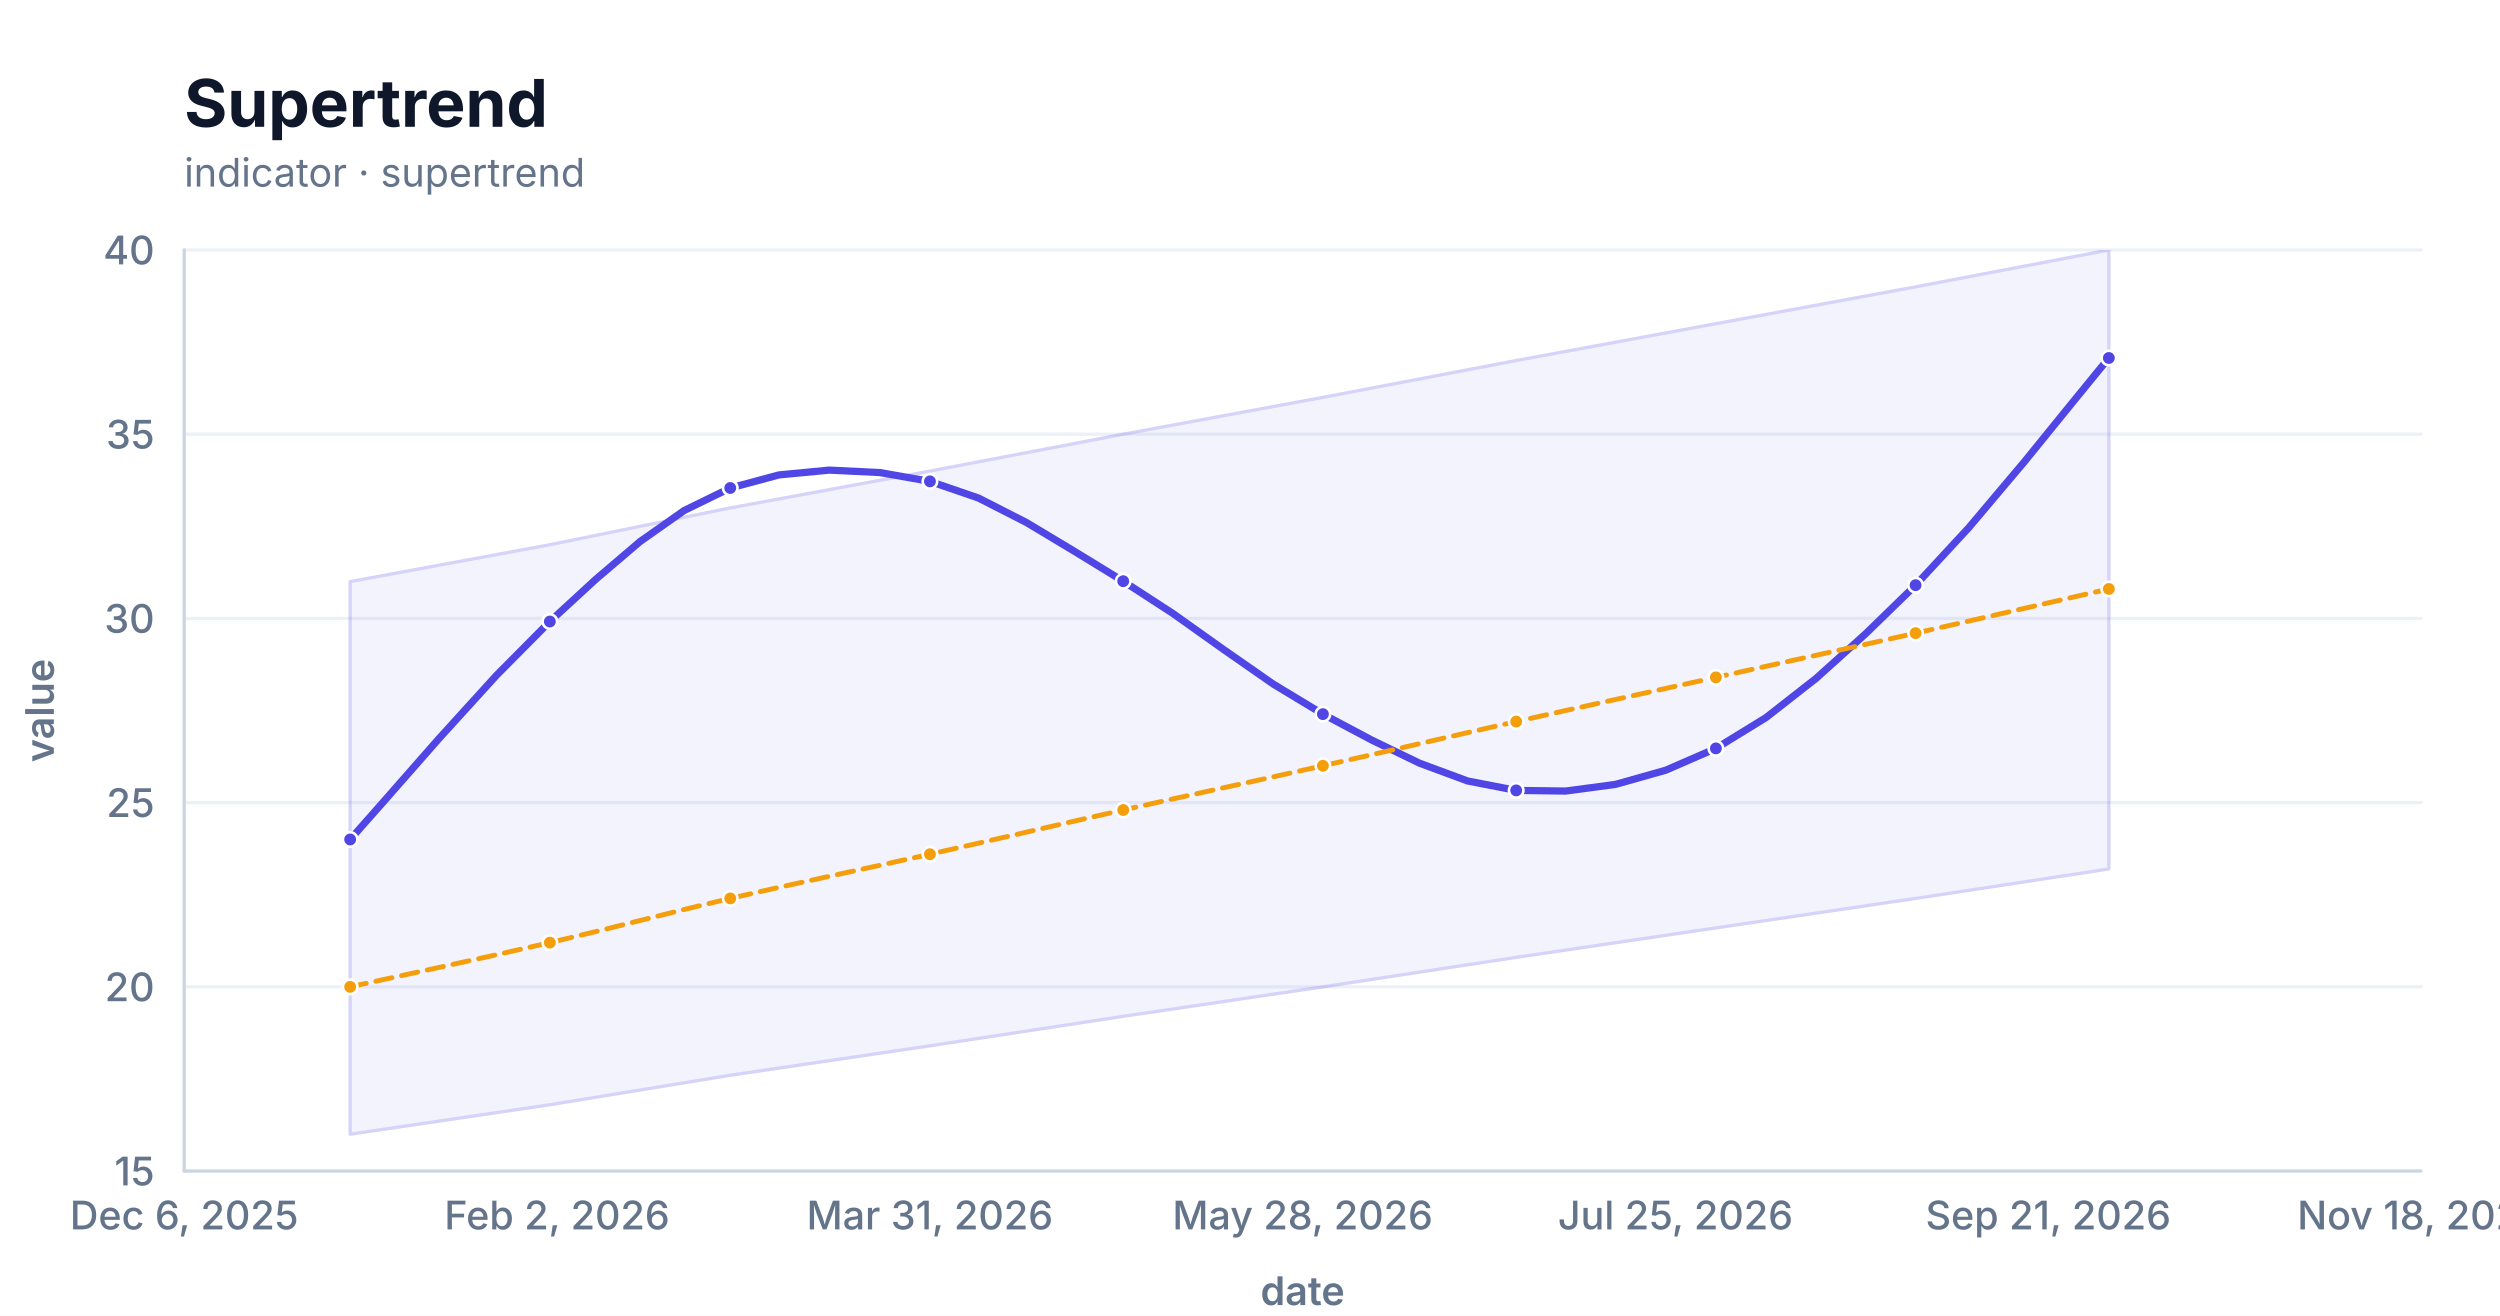
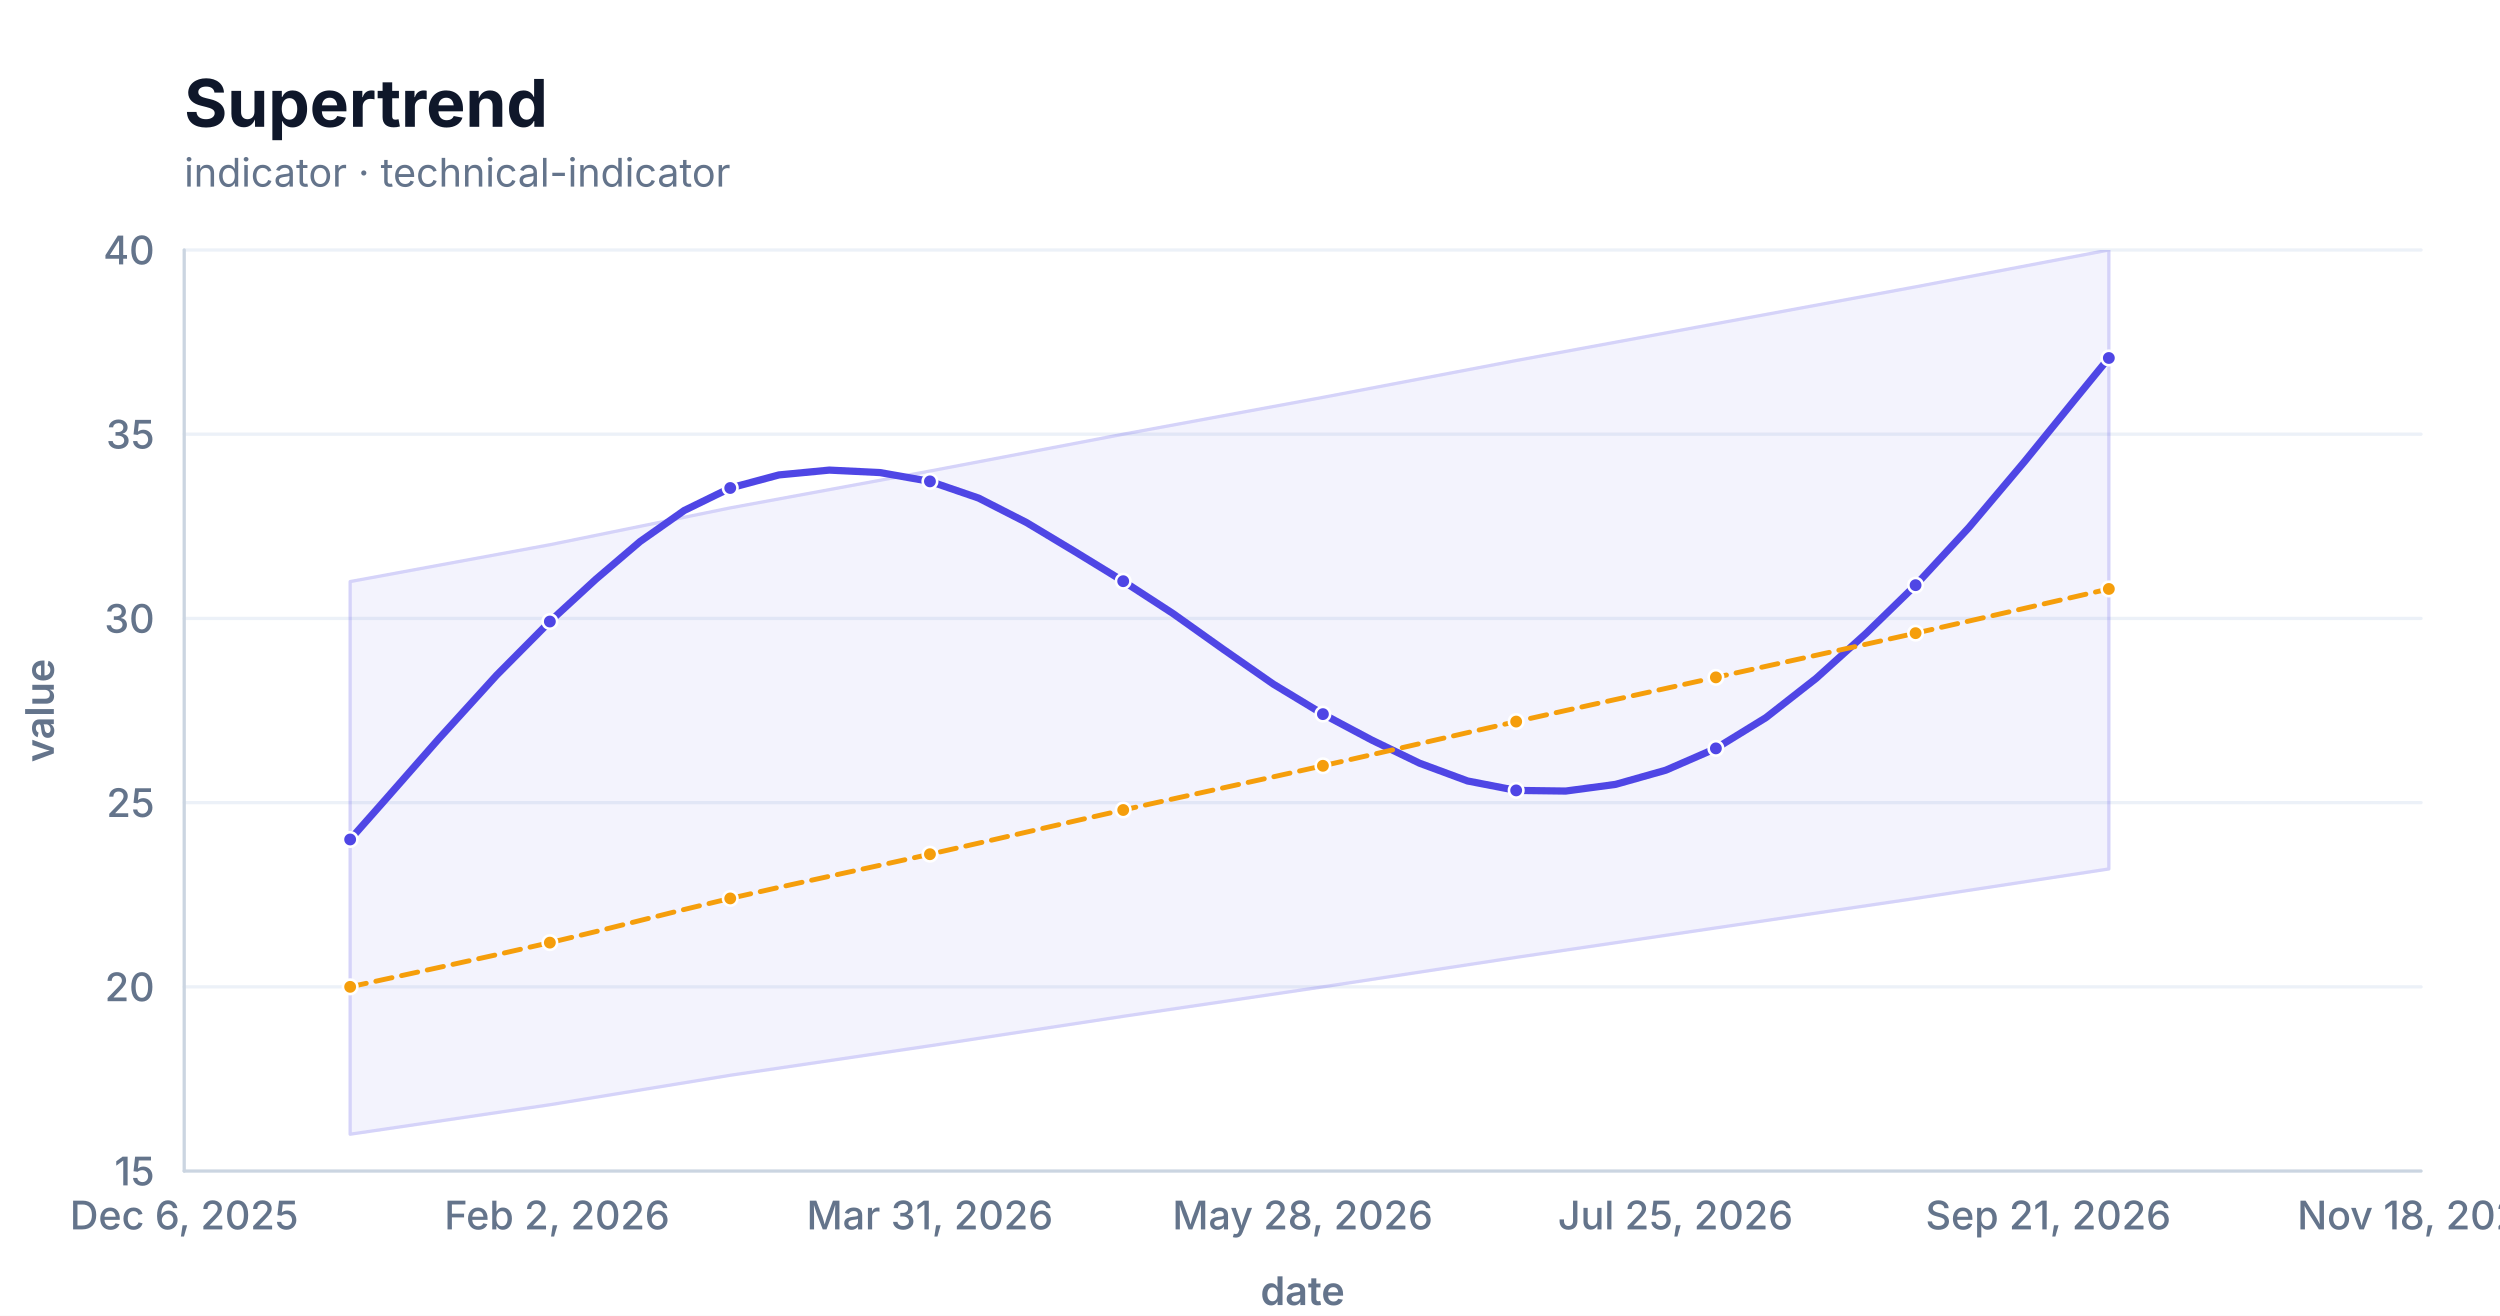
<svg xmlns="http://www.w3.org/2000/svg" width="760" height="400" viewBox="0 0 760 400" role="img" aria-labelledby="title description">
  <defs>
    <clipPath id="clip-1">
      <rect x="56" y="76" width="680" height="280" />
    </clipPath>
  </defs>
  <rect width="100%" height="100%" fill="#ffffff" />
  <g data-scene-node="scene:root">
    <line data-scene-node="axis-y:grid:1" opacity="0.82" x1="56" y1="300" x2="736" y2="300" fill="none" stroke="#e8eef6" stroke-width="1" stroke-linecap="round" />
    <line data-scene-node="axis-y:grid:2" opacity="0.82" x1="56" y1="244" x2="736" y2="244" fill="none" stroke="#e8eef6" stroke-width="1" stroke-linecap="round" />
    <line data-scene-node="axis-y:grid:3" opacity="0.82" x1="56" y1="188" x2="736" y2="188" fill="none" stroke="#e8eef6" stroke-width="1" stroke-linecap="round" />
    <line data-scene-node="axis-y:grid:4" opacity="0.82" x1="56" y1="132" x2="736" y2="132" fill="none" stroke="#e8eef6" stroke-width="1" stroke-linecap="round" />
    <line data-scene-node="axis-y:grid:5" opacity="0.82" x1="56" y1="76" x2="736" y2="76" fill="none" stroke="#e8eef6" stroke-width="1" stroke-linecap="round" />
    <g data-scene-node="layer-0:group" clip-path="url(#clip-1)">
      <path data-scene-node="layer-0:indicator-band" opacity="0.24" d="M 106.447 176.8 L 167.157 165.6 L 221.993 154.4 L 282.703 143.2 L 341.455 132 L 402.165 120.8 L 460.917 109.6 L 521.628 98.4 L 582.338 87.2 L 641.09 76 L 641.09 264.16 L 582.338 273.12 L 521.628 282.08 L 460.917 291.04 L 402.165 300 L 341.455 308.96 L 282.703 317.92 L 221.993 326.88 L 167.157 335.84 L 106.447 344.8 Z" fill="#4f46e547" stroke="#4f46e5" stroke-width="1" stroke-linejoin="round" />
      <path data-scene-node="layer-0:indicator-line:0" d="M 106.447 255.2 L 117.494 242.693 L 133.375 224.609 L 150.97 205.257 L 167.157 188.944 L 181.142 176.087 L 194.575 164.632 L 208.008 155.184 L 221.993 148.35 L 236.803 144.376 L 252.103 142.911 L 267.525 143.663 L 282.703 146.34 L 297.483 151.415 L 312.079 158.861 L 326.675 167.632 L 341.455 176.684 L 356.541 186.483 L 371.81 197.336 L 387.08 207.966 L 402.165 217.094 L 416.945 224.944 L 431.541 232.011 L 446.138 237.416 L 460.917 240.281 L 475.957 240.481 L 491.15 238.446 L 506.404 234.137 L 521.628 227.51 L 536.851 218.152 L 552.105 206.219 L 567.298 192.527 L 582.338 177.892 L 598.541 160.375 L 615.509 140.259 L 630.579 121.695 L 641.09 108.829" fill="none" stroke="#4f46e5" stroke-width="2.2" stroke-linecap="round" stroke-linejoin="round" />
      <circle data-scene-node="layer-0:indicator-point:0:0" cx="106.447" cy="255.2" r="2.2" fill="#4f46e5" stroke="#ffffff" stroke-width="0.8" />
      <circle data-scene-node="layer-0:indicator-point:0:1" cx="167.157" cy="188.944" r="2.2" fill="#4f46e5" stroke="#ffffff" stroke-width="0.8" />
      <circle data-scene-node="layer-0:indicator-point:0:2" cx="221.993" cy="148.35" r="2.2" fill="#4f46e5" stroke="#ffffff" stroke-width="0.8" />
      <circle data-scene-node="layer-0:indicator-point:0:3" cx="282.703" cy="146.34" r="2.2" fill="#4f46e5" stroke="#ffffff" stroke-width="0.8" />
      <circle data-scene-node="layer-0:indicator-point:0:4" cx="341.455" cy="176.684" r="2.2" fill="#4f46e5" stroke="#ffffff" stroke-width="0.8" />
      <circle data-scene-node="layer-0:indicator-point:0:5" cx="402.165" cy="217.094" r="2.2" fill="#4f46e5" stroke="#ffffff" stroke-width="0.8" />
      <circle data-scene-node="layer-0:indicator-point:0:6" cx="460.917" cy="240.281" r="2.2" fill="#4f46e5" stroke="#ffffff" stroke-width="0.8" />
      <circle data-scene-node="layer-0:indicator-point:0:7" cx="521.628" cy="227.51" r="2.2" fill="#4f46e5" stroke="#ffffff" stroke-width="0.8" />
      <circle data-scene-node="layer-0:indicator-point:0:8" cx="582.338" cy="177.892" r="2.2" fill="#4f46e5" stroke="#ffffff" stroke-width="0.8" />
      <circle data-scene-node="layer-0:indicator-point:0:9" cx="641.09" cy="108.829" r="2.2" fill="#4f46e5" stroke="#ffffff" stroke-width="0.8" />
      <path data-scene-node="layer-0:indicator-line:1" d="M 106.447 300 L 117.494 297.585 L 133.375 294.12 L 150.97 290.235 L 167.157 286.56 L 181.142 283.2 L 194.575 279.84 L 208.008 276.48 L 221.993 273.12 L 236.803 269.76 L 252.103 266.4 L 267.525 263.04 L 282.703 259.68 L 297.483 256.32 L 312.079 252.96 L 326.675 249.6 L 341.455 246.24 L 356.541 242.88 L 371.81 239.52 L 387.08 236.16 L 402.165 232.8 L 416.945 229.44 L 431.541 226.08 L 446.138 222.72 L 460.917 219.36 L 475.957 216 L 491.15 212.64 L 506.404 209.28 L 521.628 205.92 L 536.851 202.56 L 552.105 199.2 L 567.298 195.84 L 582.338 192.48 L 598.541 188.805 L 615.509 184.92 L 630.579 181.455 L 641.09 179.04" fill="none" stroke="#f59e0b" stroke-width="1.5" stroke-dasharray="5 3" stroke-linecap="round" stroke-linejoin="round" />
      <circle data-scene-node="layer-0:indicator-point:1:0" cx="106.447" cy="300" r="2.2" fill="#f59e0b" stroke="#ffffff" stroke-width="0.8" />
      <circle data-scene-node="layer-0:indicator-point:1:1" cx="167.157" cy="286.56" r="2.2" fill="#f59e0b" stroke="#ffffff" stroke-width="0.8" />
      <circle data-scene-node="layer-0:indicator-point:1:2" cx="221.993" cy="273.12" r="2.2" fill="#f59e0b" stroke="#ffffff" stroke-width="0.8" />
      <circle data-scene-node="layer-0:indicator-point:1:3" cx="282.703" cy="259.68" r="2.2" fill="#f59e0b" stroke="#ffffff" stroke-width="0.8" />
      <circle data-scene-node="layer-0:indicator-point:1:4" cx="341.455" cy="246.24" r="2.2" fill="#f59e0b" stroke="#ffffff" stroke-width="0.8" />
      <circle data-scene-node="layer-0:indicator-point:1:5" cx="402.165" cy="232.8" r="2.2" fill="#f59e0b" stroke="#ffffff" stroke-width="0.8" />
      <circle data-scene-node="layer-0:indicator-point:1:6" cx="460.917" cy="219.36" r="2.2" fill="#f59e0b" stroke="#ffffff" stroke-width="0.8" />
      <circle data-scene-node="layer-0:indicator-point:1:7" cx="521.628" cy="205.92" r="2.2" fill="#f59e0b" stroke="#ffffff" stroke-width="0.8" />
      <circle data-scene-node="layer-0:indicator-point:1:8" cx="582.338" cy="192.48" r="2.2" fill="#f59e0b" stroke="#ffffff" stroke-width="0.8" />
      <circle data-scene-node="layer-0:indicator-point:1:9" cx="641.09" cy="179.04" r="2.2" fill="#f59e0b" stroke="#ffffff" stroke-width="0.8" />
    </g>
    <line data-scene-node="axis-x:line" x1="56" y1="356" x2="736" y2="356" fill="none" stroke="#cbd5e1" stroke-width="1" stroke-linecap="round" />
    <line data-scene-node="axis-y:line" x1="56" y1="76" x2="56" y2="356" fill="none" stroke="#cbd5e1" stroke-width="1" stroke-linecap="round" />
    <text data-scene-node="axis-x:label:0" x="56" y="365" fill="#64748b" font-family="Inter, ui-sans-serif, system-ui, -apple-system, BlinkMacSystemFont, &quot;Segoe UI&quot;, sans-serif" font-size="12" font-weight="500" text-anchor="middle" dominant-baseline="text-before-edge">Dec 6, 2025</text>
    <text data-scene-node="axis-x:label:1" x="169.333" y="365" fill="#64748b" font-family="Inter, ui-sans-serif, system-ui, -apple-system, BlinkMacSystemFont, &quot;Segoe UI&quot;, sans-serif" font-size="12" font-weight="500" text-anchor="middle" dominant-baseline="text-before-edge">Feb 2, 2026</text>
    <text data-scene-node="axis-x:label:2" x="282.667" y="365" fill="#64748b" font-family="Inter, ui-sans-serif, system-ui, -apple-system, BlinkMacSystemFont, &quot;Segoe UI&quot;, sans-serif" font-size="12" font-weight="500" text-anchor="middle" dominant-baseline="text-before-edge">Mar 31, 2026</text>
    <text data-scene-node="axis-x:label:3" x="396" y="365" fill="#64748b" font-family="Inter, ui-sans-serif, system-ui, -apple-system, BlinkMacSystemFont, &quot;Segoe UI&quot;, sans-serif" font-size="12" font-weight="500" text-anchor="middle" dominant-baseline="text-before-edge">May 28, 2026</text>
    <text data-scene-node="axis-x:label:4" x="509.333" y="365" fill="#64748b" font-family="Inter, ui-sans-serif, system-ui, -apple-system, BlinkMacSystemFont, &quot;Segoe UI&quot;, sans-serif" font-size="12" font-weight="500" text-anchor="middle" dominant-baseline="text-before-edge">Jul 25, 2026</text>
    <text data-scene-node="axis-x:label:5" x="622.667" y="365" fill="#64748b" font-family="Inter, ui-sans-serif, system-ui, -apple-system, BlinkMacSystemFont, &quot;Segoe UI&quot;, sans-serif" font-size="12" font-weight="500" text-anchor="middle" dominant-baseline="text-before-edge">Sep 21, 2026</text>
    <text data-scene-node="axis-x:label:6" x="736" y="365" fill="#64748b" font-family="Inter, ui-sans-serif, system-ui, -apple-system, BlinkMacSystemFont, &quot;Segoe UI&quot;, sans-serif" font-size="12" font-weight="500" text-anchor="middle" dominant-baseline="text-before-edge">Nov 18, 2026</text>
    <text data-scene-node="axis-x:title" x="396" y="388" fill="#64748b" font-family="Inter, ui-sans-serif, system-ui, -apple-system, BlinkMacSystemFont, &quot;Segoe UI&quot;, sans-serif" font-size="12" font-weight="600" text-anchor="middle" dominant-baseline="text-before-edge">date</text>
    <text data-scene-node="axis-y:label:0" x="47" y="356" fill="#64748b" font-family="Inter, ui-sans-serif, system-ui, -apple-system, BlinkMacSystemFont, &quot;Segoe UI&quot;, sans-serif" font-size="12" font-weight="500" text-anchor="end" dominant-baseline="central">15</text>
    <text data-scene-node="axis-y:label:1" x="47" y="300" fill="#64748b" font-family="Inter, ui-sans-serif, system-ui, -apple-system, BlinkMacSystemFont, &quot;Segoe UI&quot;, sans-serif" font-size="12" font-weight="500" text-anchor="end" dominant-baseline="central">20</text>
    <text data-scene-node="axis-y:label:2" x="47" y="244" fill="#64748b" font-family="Inter, ui-sans-serif, system-ui, -apple-system, BlinkMacSystemFont, &quot;Segoe UI&quot;, sans-serif" font-size="12" font-weight="500" text-anchor="end" dominant-baseline="central">25</text>
    <text data-scene-node="axis-y:label:3" x="47" y="188" fill="#64748b" font-family="Inter, ui-sans-serif, system-ui, -apple-system, BlinkMacSystemFont, &quot;Segoe UI&quot;, sans-serif" font-size="12" font-weight="500" text-anchor="end" dominant-baseline="central">30</text>
    <text data-scene-node="axis-y:label:4" x="47" y="132" fill="#64748b" font-family="Inter, ui-sans-serif, system-ui, -apple-system, BlinkMacSystemFont, &quot;Segoe UI&quot;, sans-serif" font-size="12" font-weight="500" text-anchor="end" dominant-baseline="central">35</text>
    <text data-scene-node="axis-y:label:5" x="47" y="76" fill="#64748b" font-family="Inter, ui-sans-serif, system-ui, -apple-system, BlinkMacSystemFont, &quot;Segoe UI&quot;, sans-serif" font-size="12" font-weight="500" text-anchor="end" dominant-baseline="central">40</text>
    <text data-scene-node="axis-y:title" x="12" y="216" fill="#64748b" font-family="Inter, ui-sans-serif, system-ui, -apple-system, BlinkMacSystemFont, &quot;Segoe UI&quot;, sans-serif" font-size="12" font-weight="600" text-anchor="middle" dominant-baseline="central" transform="rotate(-90 12 216)">value</text>
    <text data-scene-node="chart:title" x="56" y="24" fill="#0f172a" font-family="Inter, ui-sans-serif, system-ui, -apple-system, BlinkMacSystemFont, &quot;Segoe UI&quot;, sans-serif" font-size="20" font-weight="700" text-anchor="start" dominant-baseline="text-before-edge">Supertrend</text>
-     <text data-scene-node="chart:subtitle" x="56" y="48" fill="#64748b" font-family="Inter, ui-sans-serif, system-ui, -apple-system, BlinkMacSystemFont, &quot;Segoe UI&quot;, sans-serif" font-size="12" font-weight="400" text-anchor="start" dominant-baseline="text-before-edge">indicator · supertrend</text>
+     <text data-scene-node="chart:subtitle" x="56" y="48" fill="#64748b" font-family="Inter, ui-sans-serif, system-ui, -apple-system, BlinkMacSystemFont, &quot;Segoe UI&quot;, sans-serif" font-size="12" font-weight="400" text-anchor="start" dominant-baseline="text-before-edge">indicator · technical-indicator</text>
  </g>
</svg>
